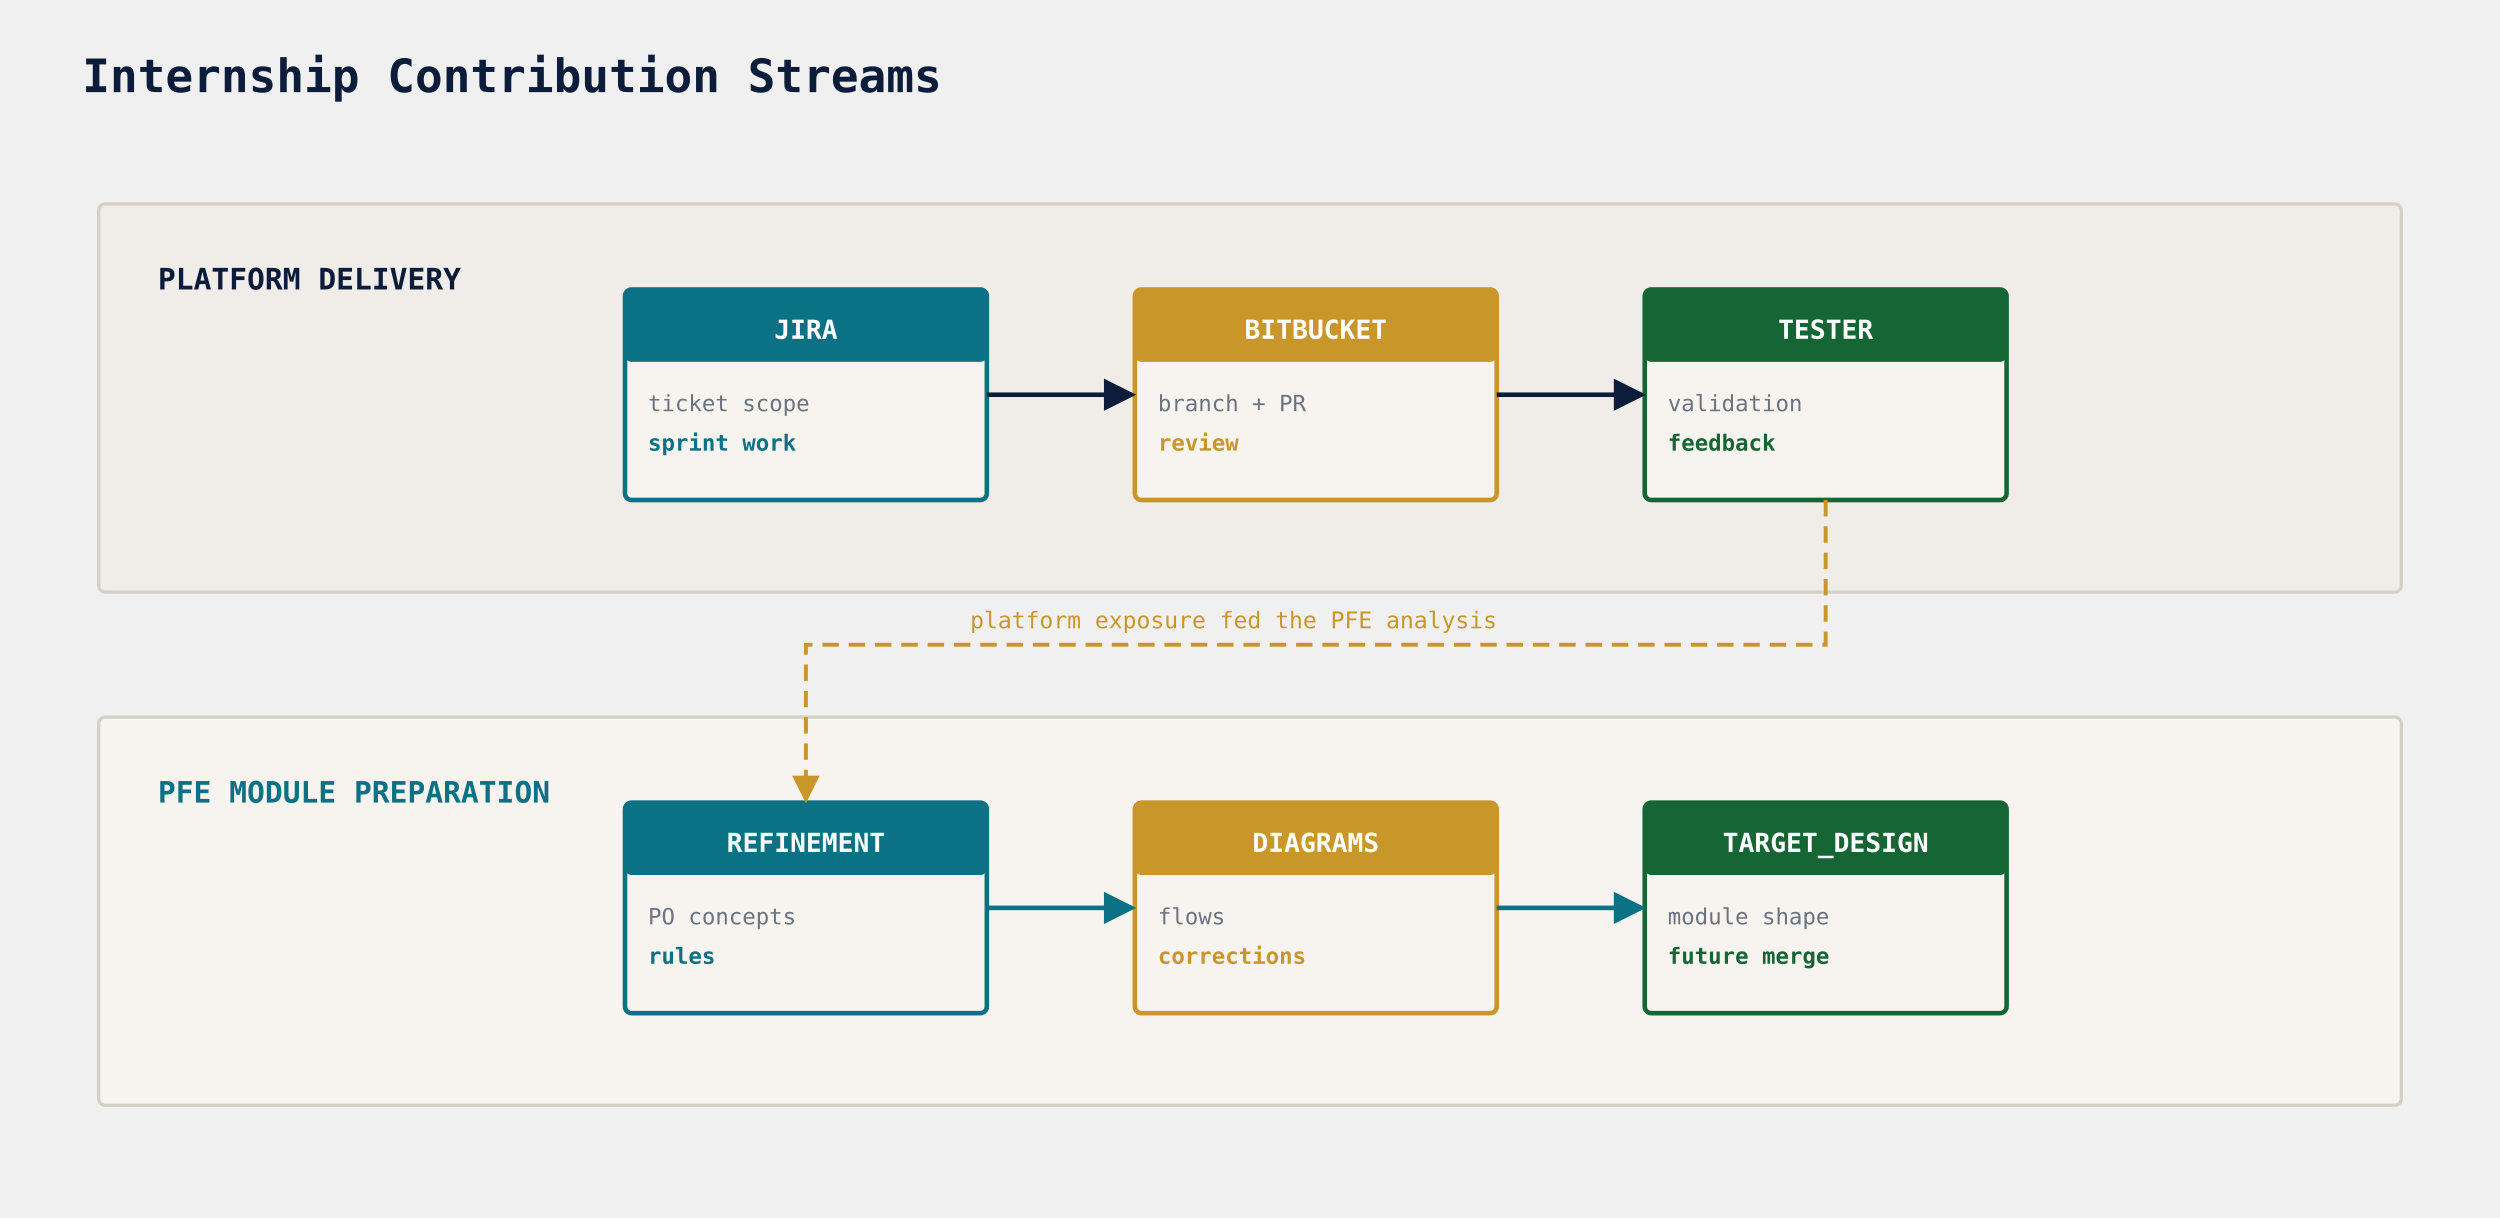
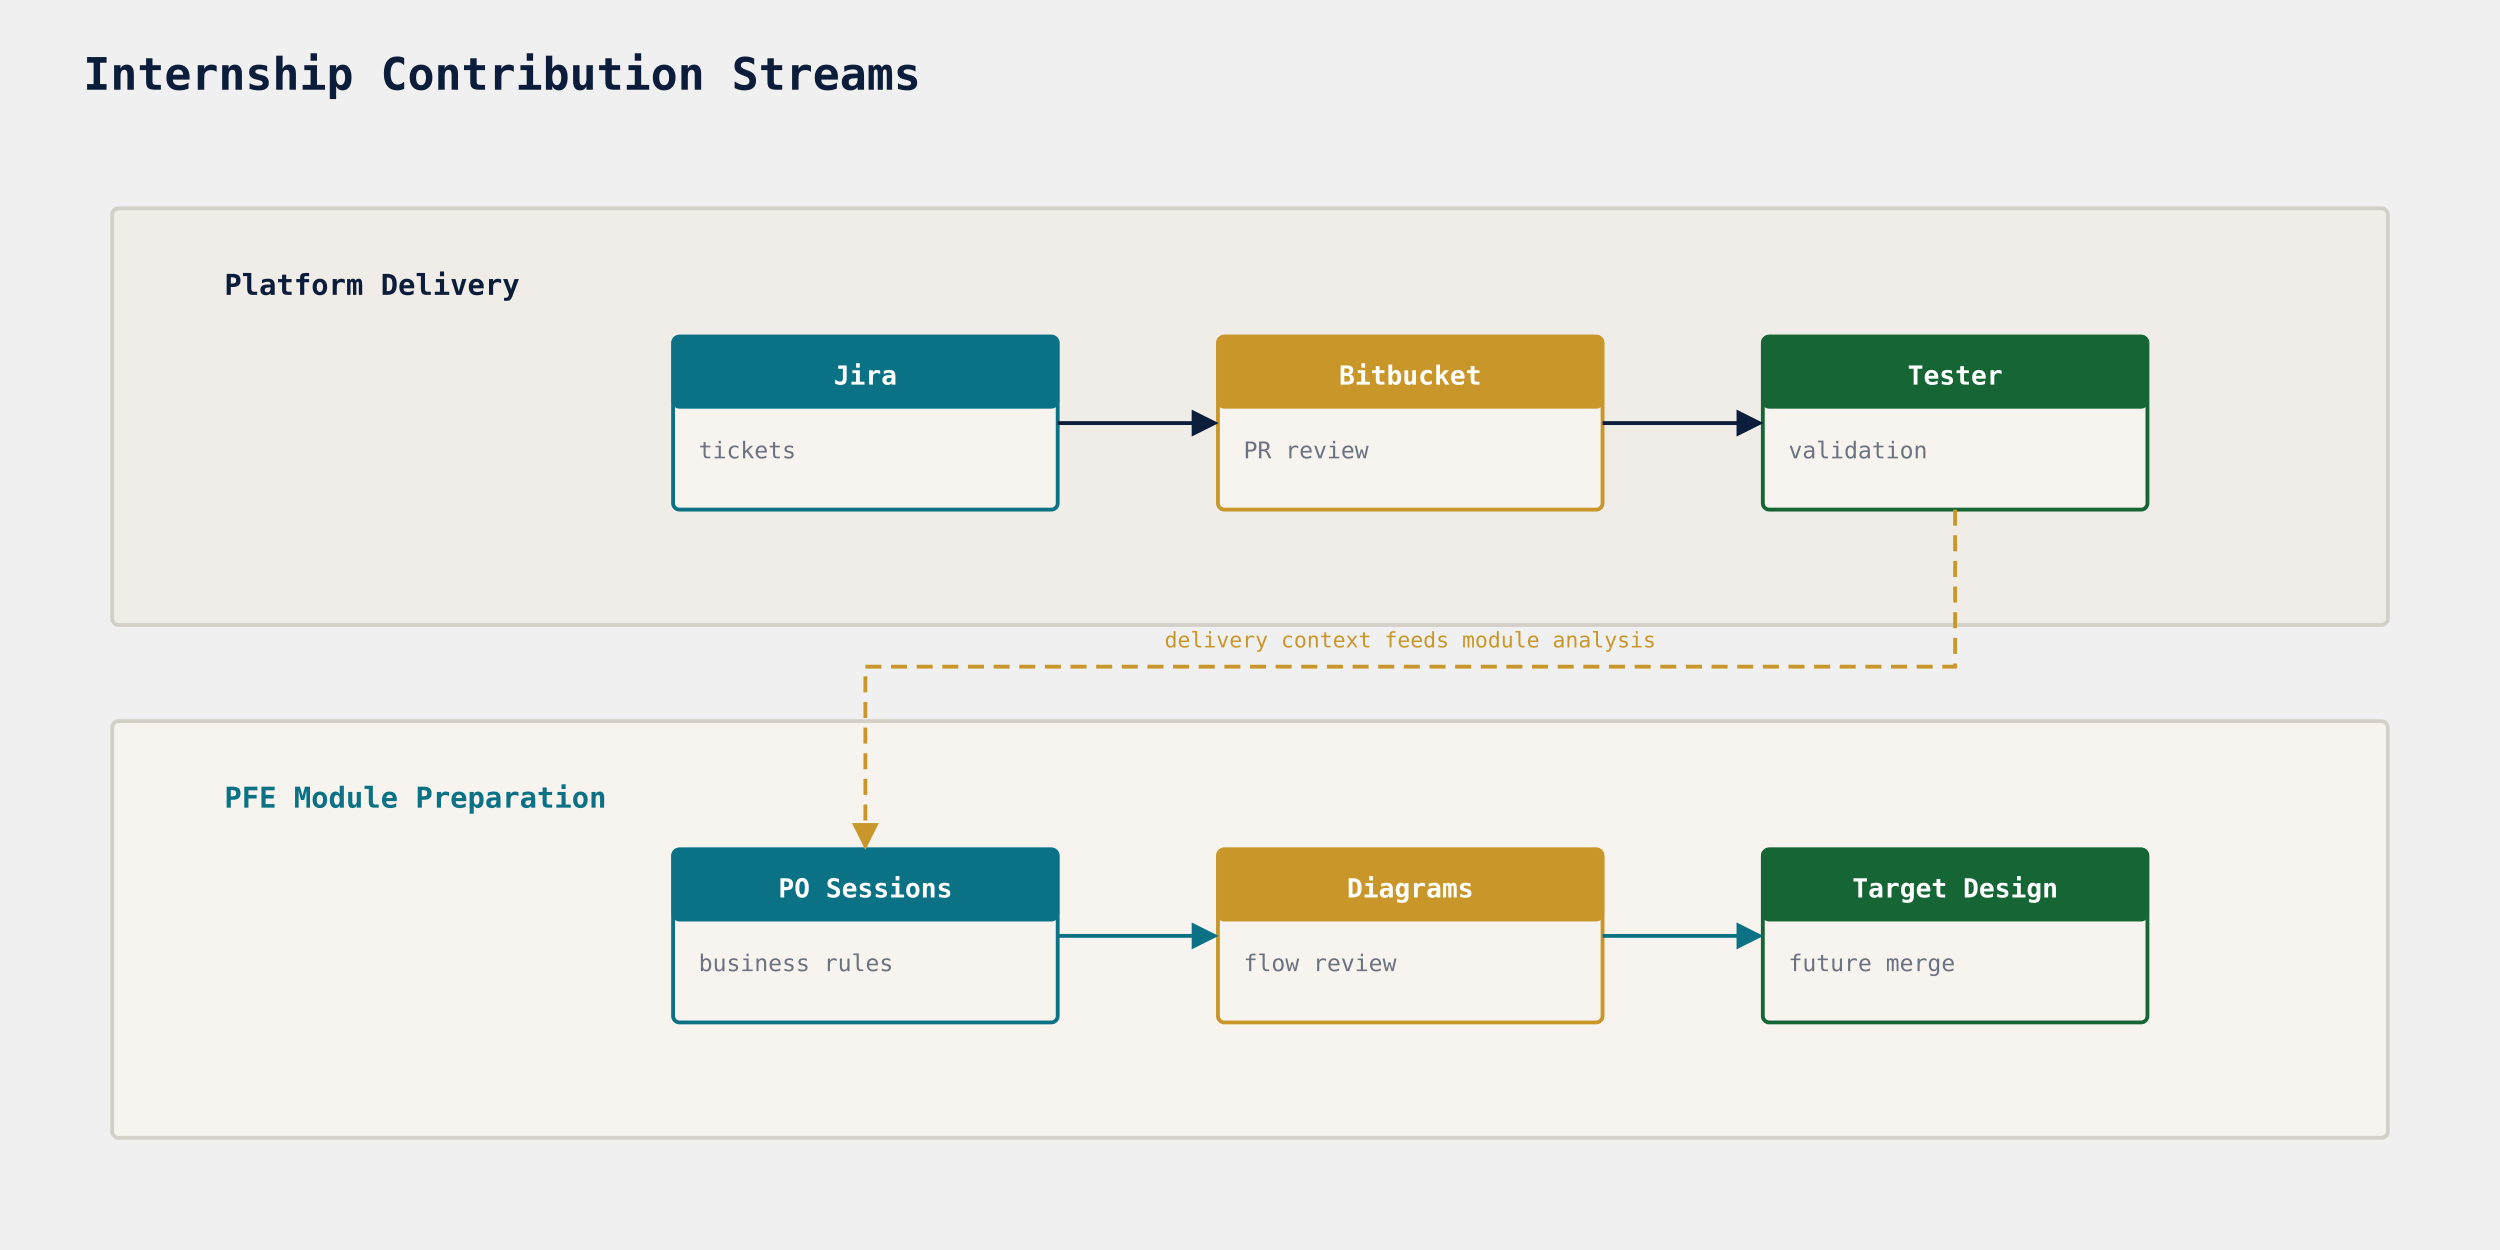
- <svg xmlns="http://www.w3.org/2000/svg" viewBox="0 0 760 370" style="width:100%; height:auto;">
+ <svg xmlns="http://www.w3.org/2000/svg" viewBox="0 0 780 390" style="width:100%; height:auto;">
  <defs>
    <marker id="arrow_navy" markerWidth="7" markerHeight="7" refX="6" refY="3.5" orient="auto">
      <path d="M0,0 L7,3.5 L0,7 Z" fill="#0B1D3A" />
    </marker>
    <marker id="arrow_teal" markerWidth="7" markerHeight="7" refX="6" refY="3.5" orient="auto">
      <path d="M0,0 L7,3.5 L0,7 Z" fill="#0B7285" />
    </marker>
    <marker id="arrow_gold" markerWidth="7" markerHeight="7" refX="6" refY="3.5" orient="auto">
      <path d="M0,0 L7,3.5 L0,7 Z" fill="#C9962A" />
    </marker>
    <marker id="arrow_green" markerWidth="7" markerHeight="7" refX="6" refY="3.5" orient="auto">
      <path d="M0,0 L7,3.5 L0,7 Z" fill="#166534" />
    </marker>
+     <marker id="arrow_red" markerWidth="7" markerHeight="7" refX="6" refY="3.5" orient="auto">
+       <path d="M0,0 L7,3.5 L0,7 Z" fill="#B91C1C" />
+     </marker>
+     <marker id="arrow_gray" markerWidth="7" markerHeight="7" refX="6" refY="3.5" orient="auto">
+       <path d="M0,0 L7,3.5 L0,7 Z" fill="#6B7280" />
+     </marker>
  </defs>
-   <text x="25" y="28" font-family="JetBrains Mono, monospace" font-size="14" fill="#0B1D3A" font-weight="700">Internship Contribution Streams</text>
-   <rect x="30" y="62" width="700" height="118" rx="2" fill="#F0EDE8" stroke="#D4D0C8" stroke-width="1" />
-   <rect x="30" y="218" width="700" height="118" rx="2" fill="#F7F4EF" stroke="#D4D0C8" stroke-width="1" />
-   <text x="48" y="88" font-family="JetBrains Mono, monospace" font-size="9" fill="#0B1D3A" font-weight="700">PLATFORM DELIVERY</text>
-   <text x="48" y="244" font-family="JetBrains Mono, monospace" font-size="9" fill="#0B7285" font-weight="700">PFE MODULE PREPARATION</text>
-   <rect x="190" y="88" width="110" height="64" rx="2" fill="#F7F4EF" stroke="#0B7285" stroke-width="1.4" />
-   <rect x="190" y="88" width="110" height="22" rx="2" fill="#0B7285" />
-   <text x="245.0" y="103" text-anchor="middle" font-family="JetBrains Mono, monospace" font-size="8" fill="white" font-weight="600">JIRA</text>
-   <text x="197" y="125" font-family="JetBrains Mono, monospace" font-size="6.8" fill="#6B7280" font-weight="400">ticket scope</text>
-   <text x="197" y="137" font-family="JetBrains Mono, monospace" font-size="6.8" fill="#0B7285" font-weight="600">sprint work</text>
-   <rect x="345" y="88" width="110" height="64" rx="2" fill="#F7F4EF" stroke="#C9962A" stroke-width="1.4" />
-   <rect x="345" y="88" width="110" height="22" rx="2" fill="#C9962A" />
-   <text x="400.0" y="103" text-anchor="middle" font-family="JetBrains Mono, monospace" font-size="8" fill="white" font-weight="600">BITBUCKET</text>
-   <text x="352" y="125" font-family="JetBrains Mono, monospace" font-size="6.8" fill="#6B7280" font-weight="400">branch + PR</text>
-   <text x="352" y="137" font-family="JetBrains Mono, monospace" font-size="6.8" fill="#C9962A" font-weight="600">review</text>
-   <rect x="500" y="88" width="110" height="64" rx="2" fill="#F7F4EF" stroke="#166534" stroke-width="1.4" />
-   <rect x="500" y="88" width="110" height="22" rx="2" fill="#166534" />
-   <text x="555.0" y="103" text-anchor="middle" font-family="JetBrains Mono, monospace" font-size="8" fill="white" font-weight="600">TESTER</text>
-   <text x="507" y="125" font-family="JetBrains Mono, monospace" font-size="6.8" fill="#6B7280" font-weight="400">validation</text>
-   <text x="507" y="137" font-family="JetBrains Mono, monospace" font-size="6.8" fill="#166534" font-weight="600">feedback</text>
-   <rect x="190" y="244" width="110" height="64" rx="2" fill="#F7F4EF" stroke="#0B7285" stroke-width="1.4" />
-   <rect x="190" y="244" width="110" height="22" rx="2" fill="#0B7285" />
-   <text x="245.0" y="259" text-anchor="middle" font-family="JetBrains Mono, monospace" font-size="8" fill="white" font-weight="600">REFINEMENT</text>
-   <text x="197" y="281" font-family="JetBrains Mono, monospace" font-size="6.8" fill="#6B7280" font-weight="400">PO concepts</text>
-   <text x="197" y="293" font-family="JetBrains Mono, monospace" font-size="6.8" fill="#0B7285" font-weight="600">rules</text>
-   <rect x="345" y="244" width="110" height="64" rx="2" fill="#F7F4EF" stroke="#C9962A" stroke-width="1.4" />
-   <rect x="345" y="244" width="110" height="22" rx="2" fill="#C9962A" />
-   <text x="400.0" y="259" text-anchor="middle" font-family="JetBrains Mono, monospace" font-size="8" fill="white" font-weight="600">DIAGRAMS</text>
-   <text x="352" y="281" font-family="JetBrains Mono, monospace" font-size="6.8" fill="#6B7280" font-weight="400">flows</text>
-   <text x="352" y="293" font-family="JetBrains Mono, monospace" font-size="6.8" fill="#C9962A" font-weight="600">corrections</text>
-   <rect x="500" y="244" width="110" height="64" rx="2" fill="#F7F4EF" stroke="#166534" stroke-width="1.4" />
-   <rect x="500" y="244" width="110" height="22" rx="2" fill="#166534" />
-   <text x="555.0" y="259" text-anchor="middle" font-family="JetBrains Mono, monospace" font-size="8" fill="white" font-weight="600">TARGET_DESIGN</text>
-   <text x="507" y="281" font-family="JetBrains Mono, monospace" font-size="6.8" fill="#6B7280" font-weight="400">module shape</text>
-   <text x="507" y="293" font-family="JetBrains Mono, monospace" font-size="6.8" fill="#166534" font-weight="600">future merge</text>
-   <line x1="300" y1="120" x2="344" y2="120" stroke="#0B1D3A" stroke-width="1.4" marker-end="url(#arrow_navy)" />
-   <line x1="455" y1="120" x2="499" y2="120" stroke="#0B1D3A" stroke-width="1.4" marker-end="url(#arrow_navy)" />
-   <line x1="300" y1="276" x2="344" y2="276" stroke="#0B7285" stroke-width="1.4" marker-end="url(#arrow_teal)" />
-   <line x1="455" y1="276" x2="499" y2="276" stroke="#0B7285" stroke-width="1.4" marker-end="url(#arrow_teal)" />
-   <path d="M 555,152 L 555,196 L 245,196 L 245,243" fill="none" stroke="#C9962A" stroke-width="1.2" stroke-dasharray="5 3" marker-end="url(#arrow_gold)" />
-   <text x="375" y="191" text-anchor="middle" font-family="JetBrains Mono, monospace" font-size="7" fill="#C9962A">platform exposure fed the PFE analysis</text>
+   <text x="26" y="28" text-anchor="start" font-family="JetBrains Mono, monospace" font-size="14" fill="#0B1D3A" font-weight="700">Internship Contribution Streams</text>
+   <rect x="35" y="65" width="710" height="130" rx="2" fill="#F0EDE8" stroke="#D4D0C8" stroke-width="1.2" />
+   <rect x="35" y="225" width="710" height="130" rx="2" fill="#F7F4EF" stroke="#D4D0C8" stroke-width="1.2" />
+   <text x="70" y="92" text-anchor="start" font-family="JetBrains Mono, monospace" font-size="9" fill="#0B1D3A" font-weight="700">Platform Delivery</text>
+   <text x="70" y="252" text-anchor="start" font-family="JetBrains Mono, monospace" font-size="9" fill="#0B7285" font-weight="700">PFE Module Preparation</text>
+   <rect x="210" y="105" width="120" height="54" rx="2" fill="#F7F4EF" stroke="#0B7285" stroke-width="1.2" />
+   <rect x="210" y="105" width="120" height="22" rx="2" fill="#0B7285" stroke="#0B7285" stroke-width="1.0" />
+   <text x="270.0" y="120" text-anchor="middle" font-family="JetBrains Mono, monospace" font-size="8.2" fill="#FFFFFF" font-weight="700">Jira</text>
+   <text x="218" y="143" text-anchor="start" font-family="JetBrains Mono, monospace" font-size="7.2" fill="#6B7280" font-weight="400">tickets</text>
+   <rect x="380" y="105" width="120" height="54" rx="2" fill="#F7F4EF" stroke="#C9962A" stroke-width="1.2" />
+   <rect x="380" y="105" width="120" height="22" rx="2" fill="#C9962A" stroke="#C9962A" stroke-width="1.0" />
+   <text x="440.0" y="120" text-anchor="middle" font-family="JetBrains Mono, monospace" font-size="8.2" fill="#FFFFFF" font-weight="700">Bitbucket</text>
+   <text x="388" y="143" text-anchor="start" font-family="JetBrains Mono, monospace" font-size="7.2" fill="#6B7280" font-weight="400">PR review</text>
+   <rect x="550" y="105" width="120" height="54" rx="2" fill="#F7F4EF" stroke="#166534" stroke-width="1.2" />
+   <rect x="550" y="105" width="120" height="22" rx="2" fill="#166534" stroke="#166534" stroke-width="1.0" />
+   <text x="610.0" y="120" text-anchor="middle" font-family="JetBrains Mono, monospace" font-size="8.2" fill="#FFFFFF" font-weight="700">Tester</text>
+   <text x="558" y="143" text-anchor="start" font-family="JetBrains Mono, monospace" font-size="7.2" fill="#6B7280" font-weight="400">validation</text>
+   <rect x="210" y="265" width="120" height="54" rx="2" fill="#F7F4EF" stroke="#0B7285" stroke-width="1.2" />
+   <rect x="210" y="265" width="120" height="22" rx="2" fill="#0B7285" stroke="#0B7285" stroke-width="1.0" />
+   <text x="270.0" y="280" text-anchor="middle" font-family="JetBrains Mono, monospace" font-size="8.2" fill="#FFFFFF" font-weight="700">PO Sessions</text>
+   <text x="218" y="303" text-anchor="start" font-family="JetBrains Mono, monospace" font-size="7.2" fill="#6B7280" font-weight="400">business rules</text>
+   <rect x="380" y="265" width="120" height="54" rx="2" fill="#F7F4EF" stroke="#C9962A" stroke-width="1.2" />
+   <rect x="380" y="265" width="120" height="22" rx="2" fill="#C9962A" stroke="#C9962A" stroke-width="1.0" />
+   <text x="440.0" y="280" text-anchor="middle" font-family="JetBrains Mono, monospace" font-size="8.2" fill="#FFFFFF" font-weight="700">Diagrams</text>
+   <text x="388" y="303" text-anchor="start" font-family="JetBrains Mono, monospace" font-size="7.2" fill="#6B7280" font-weight="400">flow review</text>
+   <rect x="550" y="265" width="120" height="54" rx="2" fill="#F7F4EF" stroke="#166534" stroke-width="1.2" />
+   <rect x="550" y="265" width="120" height="22" rx="2" fill="#166534" stroke="#166534" stroke-width="1.0" />
+   <text x="610.0" y="280" text-anchor="middle" font-family="JetBrains Mono, monospace" font-size="8.2" fill="#FFFFFF" font-weight="700">Target Design</text>
+   <text x="558" y="303" text-anchor="start" font-family="JetBrains Mono, monospace" font-size="7.2" fill="#6B7280" font-weight="400">future merge</text>
+   <line x1="330" y1="132" x2="379" y2="132" stroke="#0B1D3A" stroke-width="1.2" marker-end="url(#arrow_navy)" />
+   <line x1="500" y1="132" x2="549" y2="132" stroke="#0B1D3A" stroke-width="1.2" marker-end="url(#arrow_navy)" />
+   <line x1="330" y1="292" x2="379" y2="292" stroke="#0B7285" stroke-width="1.2" marker-end="url(#arrow_teal)" />
+   <line x1="500" y1="292" x2="549" y2="292" stroke="#0B7285" stroke-width="1.2" marker-end="url(#arrow_teal)" />
+   <path d="M 610,159 L 610,208 L 270,208 L 270,264" fill="none" stroke="#C9962A" stroke-width="1.2" stroke-dasharray="5 3" marker-end="url(#arrow_gold)" />
+   <text x="440" y="202" text-anchor="middle" font-family="JetBrains Mono, monospace" font-size="6.7" fill="#C9962A" font-weight="400">delivery context feeds module analysis</text>
</svg>
